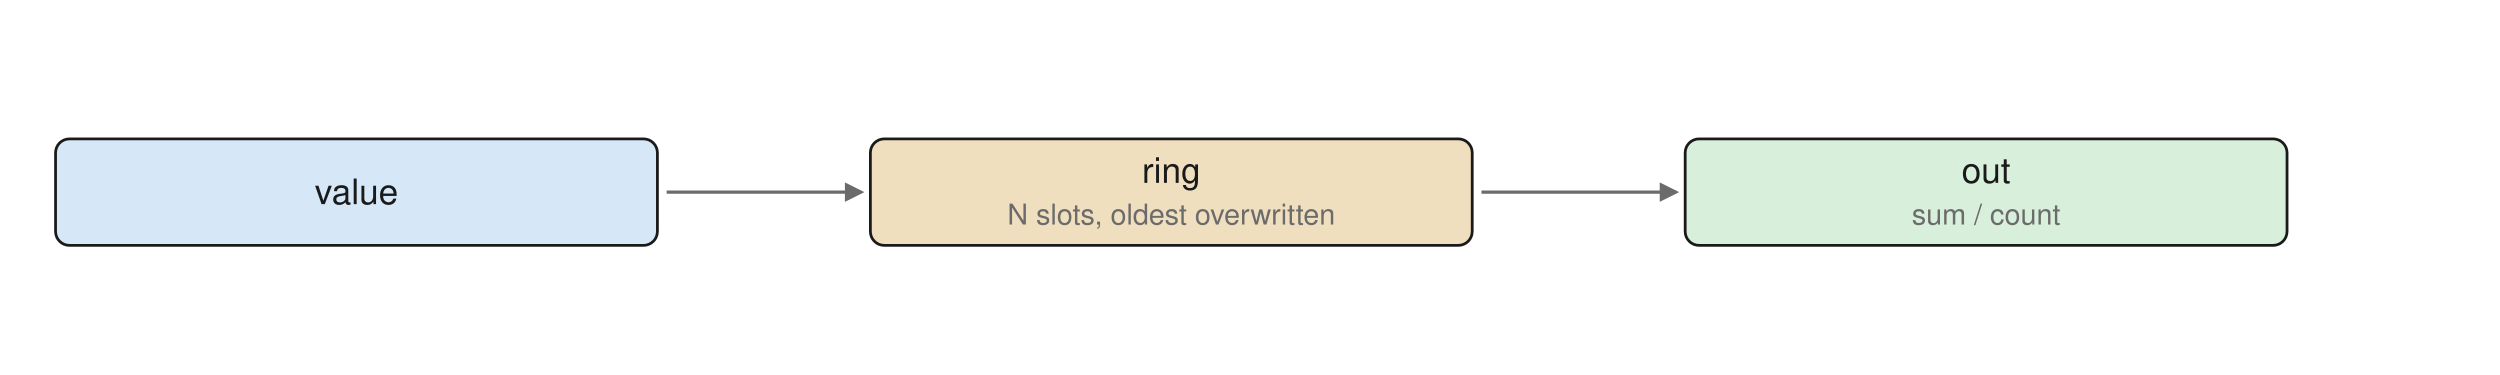
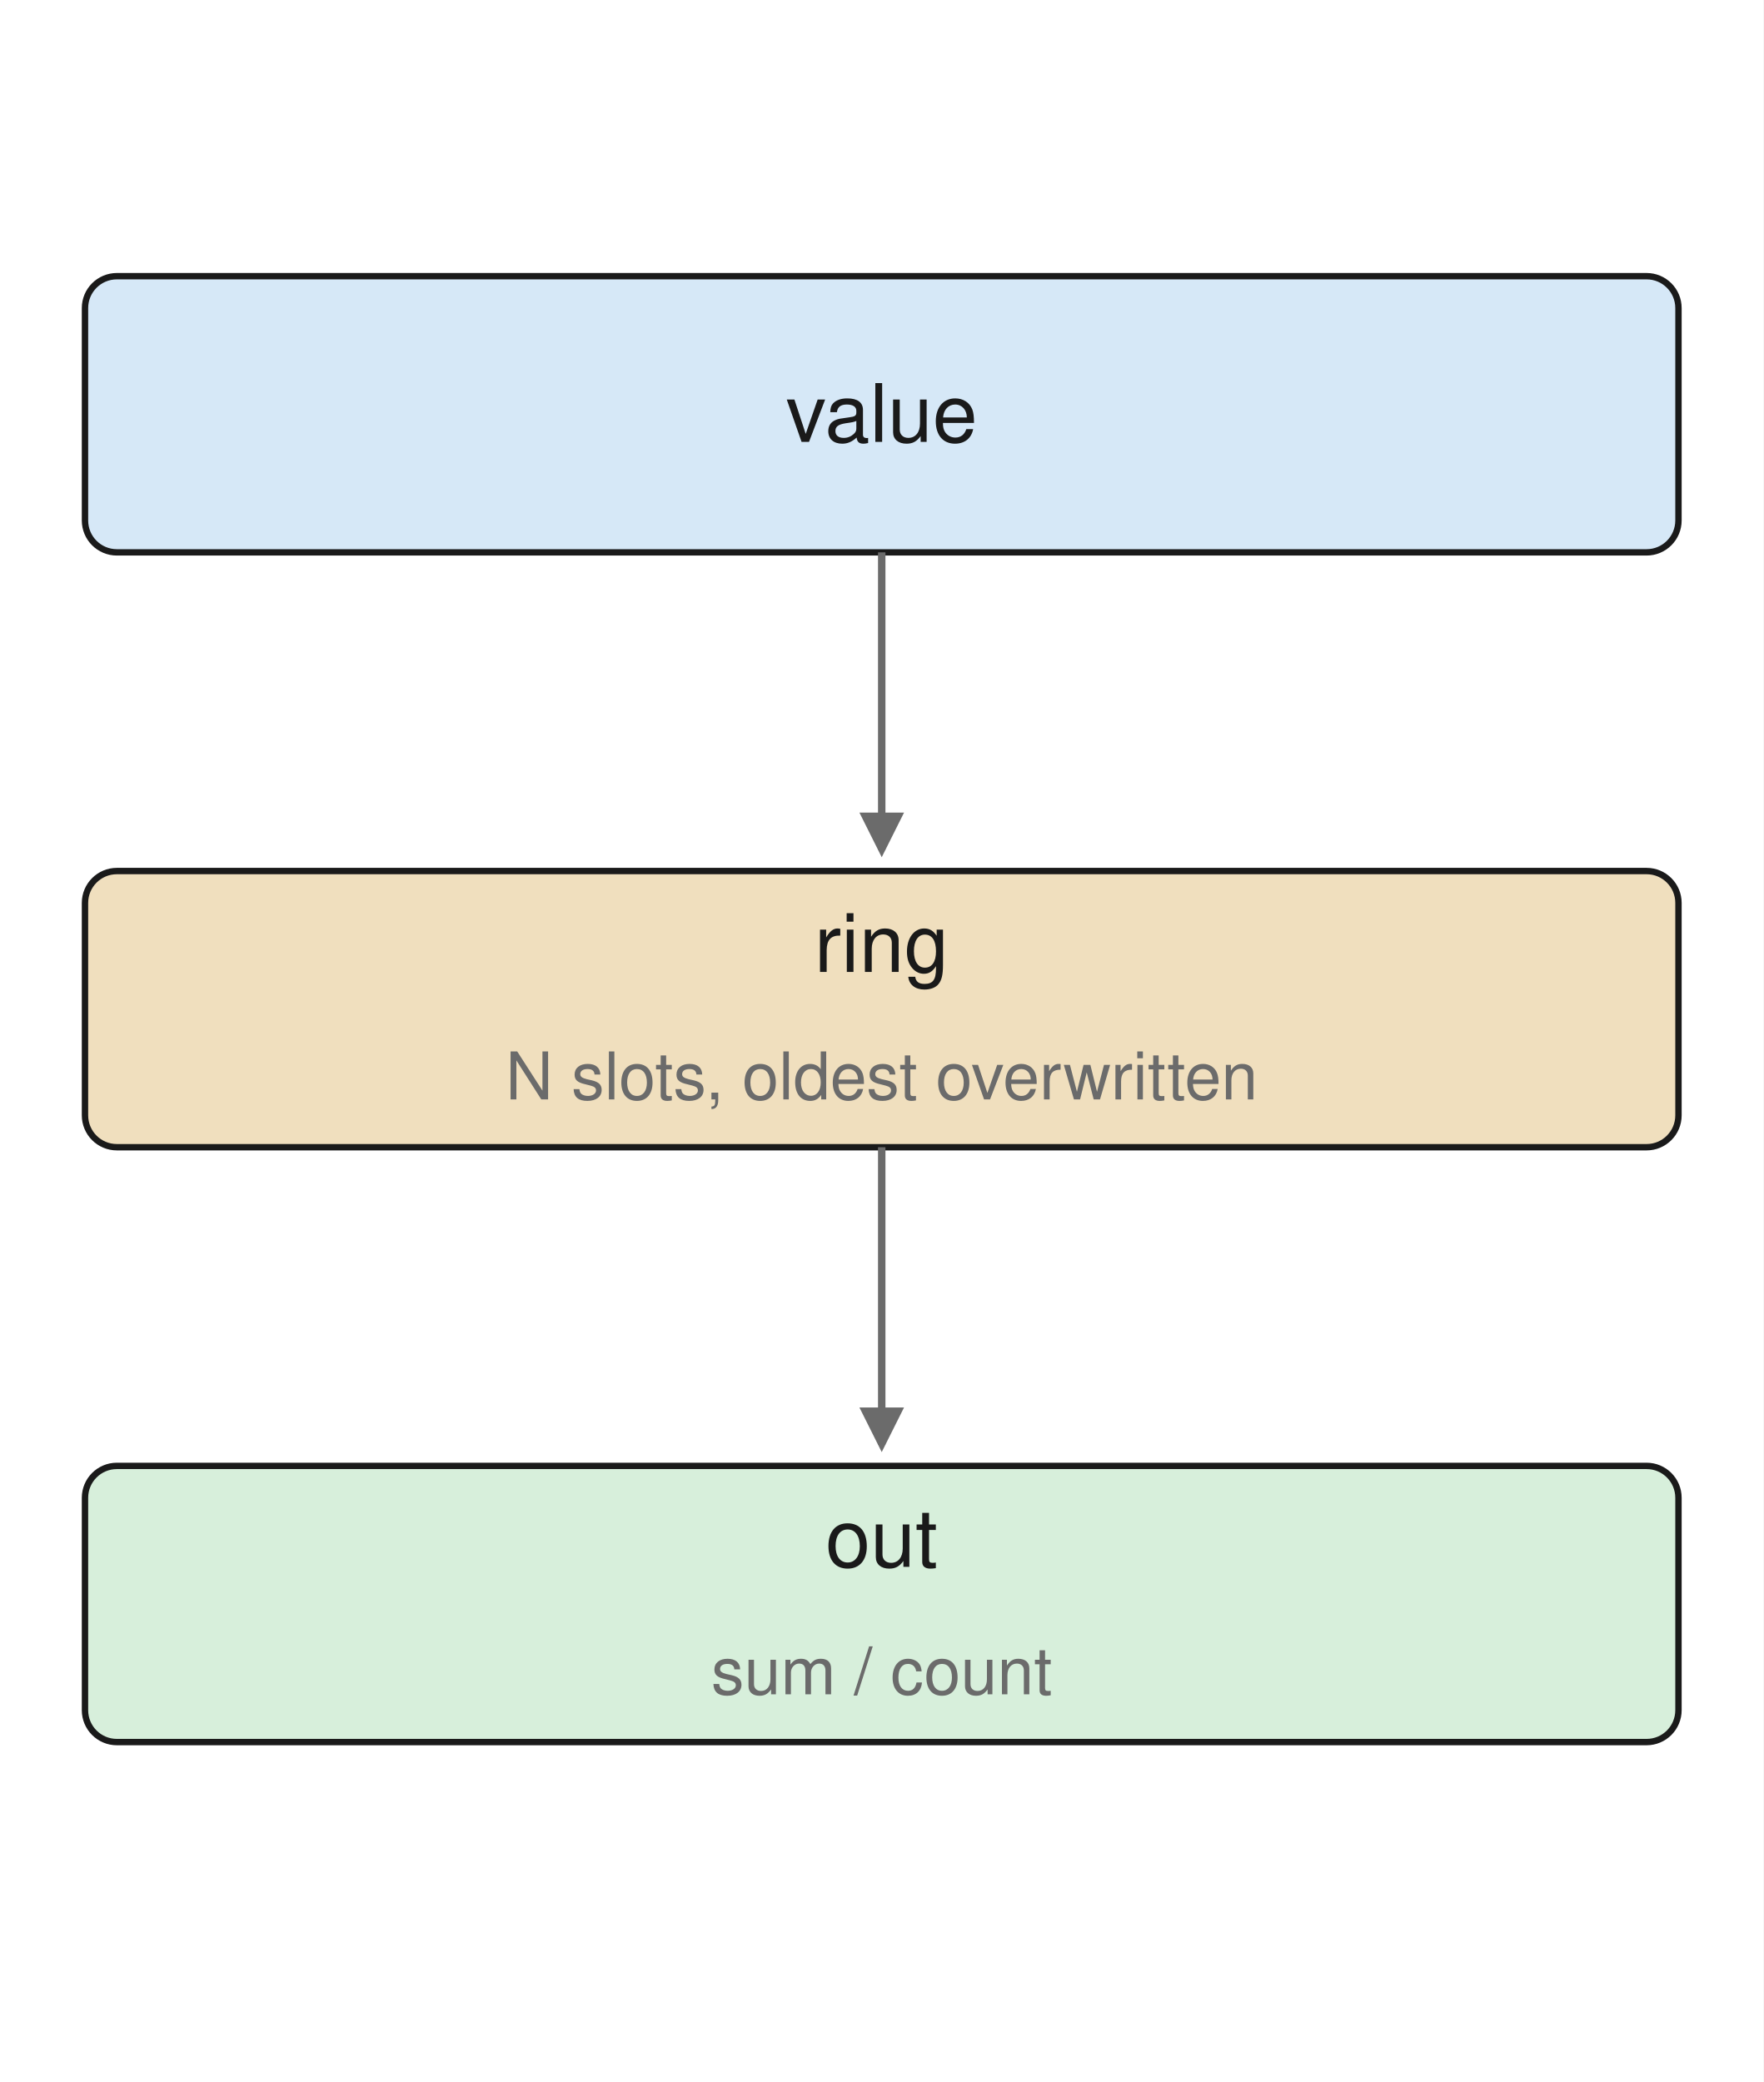
- <svg xmlns="http://www.w3.org/2000/svg" width="540" height="81" viewBox="0 0 540 81" style="max-width:100%;height:auto" content="&lt;mxfile host=&quot;app.diagrams.net&quot; type=&quot;device&quot;&gt;&lt;diagram id=&quot;block_MovingAverageN&quot; name=&quot;block_MovingAverageN&quot;&gt;&lt;mxGraphModel dx=&quot;540&quot; dy=&quot;81&quot; grid=&quot;0&quot; gridSize=&quot;10&quot; guides=&quot;1&quot; tooltips=&quot;1&quot; connect=&quot;1&quot; arrows=&quot;1&quot; fold=&quot;1&quot; page=&quot;1&quot; pageScale=&quot;1&quot; pageWidth=&quot;540&quot; pageHeight=&quot;81&quot; math=&quot;0&quot; shadow=&quot;0&quot;&gt;&lt;root&gt;&lt;mxCell id=&quot;0&quot;/&gt;&lt;mxCell id=&quot;1&quot; parent=&quot;0&quot;/&gt;&lt;mxCell id=&quot;n2&quot; value=&quot;value&quot; style=&quot;rounded=1;fillColor=#d6e8f7;strokeColor=#1a1a1a;whiteSpace=wrap;html=1;fontSize=8&quot; vertex=&quot;1&quot; parent=&quot;1&quot;&gt;&lt;mxGeometry x=&quot;12&quot; y=&quot;30.0&quot; width=&quot;130&quot; height=&quot;23&quot; as=&quot;geometry&quot;/&gt;&lt;/mxCell&gt;&lt;mxCell id=&quot;n3&quot; value=&quot;ring&quot; style=&quot;rounded=1;fillColor=#f0dfbe;strokeColor=#1a1a1a;whiteSpace=wrap;html=1;fontSize=8&quot; vertex=&quot;1&quot; parent=&quot;1&quot;&gt;&lt;mxGeometry x=&quot;188&quot; y=&quot;30.0&quot; width=&quot;130&quot; height=&quot;23&quot; as=&quot;geometry&quot;/&gt;&lt;/mxCell&gt;&lt;mxCell id=&quot;n4&quot; value=&quot;out&quot; style=&quot;rounded=1;fillColor=#d7efdb;strokeColor=#1a1a1a;whiteSpace=wrap;html=1;fontSize=8&quot; vertex=&quot;1&quot; parent=&quot;1&quot;&gt;&lt;mxGeometry x=&quot;364&quot; y=&quot;30.0&quot; width=&quot;130&quot; height=&quot;23&quot; as=&quot;geometry&quot;/&gt;&lt;/mxCell&gt;&lt;mxCell id=&quot;e5&quot; value=&quot;&quot; style=&quot;edgeStyle=none;html=1;strokeColor=#6b6b6b;endArrow=block&quot; edge=&quot;1&quot; parent=&quot;1&quot;&gt;&lt;mxGeometry relative=&quot;1&quot; as=&quot;geometry&quot;&gt;&lt;mxPoint x=&quot;144&quot; y=&quot;41.5&quot; as=&quot;sourcePoint&quot;/&gt;&lt;mxPoint x=&quot;186&quot; y=&quot;41.5&quot; as=&quot;targetPoint&quot;/&gt;&lt;/mxGeometry&gt;&lt;/mxCell&gt;&lt;mxCell id=&quot;e6&quot; value=&quot;&quot; style=&quot;edgeStyle=none;html=1;strokeColor=#6b6b6b;endArrow=block&quot; edge=&quot;1&quot; parent=&quot;1&quot;&gt;&lt;mxGeometry relative=&quot;1&quot; as=&quot;geometry&quot;&gt;&lt;mxPoint x=&quot;320&quot; y=&quot;41.5&quot; as=&quot;sourcePoint&quot;/&gt;&lt;mxPoint x=&quot;362&quot; y=&quot;41.5&quot; as=&quot;targetPoint&quot;/&gt;&lt;/mxGeometry&gt;&lt;/mxCell&gt;&lt;/root&gt;&lt;/mxGraphModel&gt;&lt;/diagram&gt;&lt;/mxfile&gt;">
+ <svg xmlns="http://www.w3.org/2000/svg" width="166" height="196" viewBox="0 0 166 196" style="max-width:100%;height:auto" content="&lt;mxfile host=&quot;app.diagrams.net&quot; type=&quot;device&quot;&gt;&lt;diagram id=&quot;block_MovingAverageN&quot; name=&quot;block_MovingAverageN&quot;&gt;&lt;mxGraphModel dx=&quot;166&quot; dy=&quot;196&quot; grid=&quot;0&quot; gridSize=&quot;10&quot; guides=&quot;1&quot; tooltips=&quot;1&quot; connect=&quot;1&quot; arrows=&quot;1&quot; fold=&quot;1&quot; page=&quot;1&quot; pageScale=&quot;1&quot; pageWidth=&quot;166&quot; pageHeight=&quot;196&quot; math=&quot;0&quot; shadow=&quot;0&quot;&gt;&lt;root&gt;&lt;mxCell id=&quot;0&quot;/&gt;&lt;mxCell id=&quot;1&quot; parent=&quot;0&quot;/&gt;&lt;mxCell id=&quot;n2&quot; value=&quot;value&quot; style=&quot;rounded=1;fillColor=#d6e8f7;strokeColor=#1a1a1a;whiteSpace=wrap;html=1;fontSize=8&quot; vertex=&quot;1&quot; parent=&quot;1&quot;&gt;&lt;mxGeometry x=&quot;8.0&quot; y=&quot;26&quot; width=&quot;150&quot; height=&quot;26&quot; as=&quot;geometry&quot;/&gt;&lt;/mxCell&gt;&lt;mxCell id=&quot;n3&quot; value=&quot;ring&quot; style=&quot;rounded=1;fillColor=#f0dfbe;strokeColor=#1a1a1a;whiteSpace=wrap;html=1;fontSize=8&quot; vertex=&quot;1&quot; parent=&quot;1&quot;&gt;&lt;mxGeometry x=&quot;8.0&quot; y=&quot;82&quot; width=&quot;150&quot; height=&quot;26&quot; as=&quot;geometry&quot;/&gt;&lt;/mxCell&gt;&lt;mxCell id=&quot;n4&quot; value=&quot;out&quot; style=&quot;rounded=1;fillColor=#d7efdb;strokeColor=#1a1a1a;whiteSpace=wrap;html=1;fontSize=8&quot; vertex=&quot;1&quot; parent=&quot;1&quot;&gt;&lt;mxGeometry x=&quot;8.0&quot; y=&quot;138&quot; width=&quot;150&quot; height=&quot;26&quot; as=&quot;geometry&quot;/&gt;&lt;/mxCell&gt;&lt;mxCell id=&quot;e5&quot; value=&quot;&quot; style=&quot;edgeStyle=none;html=1;strokeColor=#6b6b6b;endArrow=block&quot; edge=&quot;1&quot; parent=&quot;1&quot;&gt;&lt;mxGeometry relative=&quot;1&quot; as=&quot;geometry&quot;&gt;&lt;mxPoint x=&quot;83.0&quot; y=&quot;52&quot; as=&quot;sourcePoint&quot;/&gt;&lt;mxPoint x=&quot;83.0&quot; y=&quot;80&quot; as=&quot;targetPoint&quot;/&gt;&lt;/mxGeometry&gt;&lt;/mxCell&gt;&lt;mxCell id=&quot;e6&quot; value=&quot;&quot; style=&quot;edgeStyle=none;html=1;strokeColor=#6b6b6b;endArrow=block&quot; edge=&quot;1&quot; parent=&quot;1&quot;&gt;&lt;mxGeometry relative=&quot;1&quot; as=&quot;geometry&quot;&gt;&lt;mxPoint x=&quot;83.0&quot; y=&quot;108&quot; as=&quot;sourcePoint&quot;/&gt;&lt;mxPoint x=&quot;83.0&quot; y=&quot;136&quot; as=&quot;targetPoint&quot;/&gt;&lt;/mxGeometry&gt;&lt;/mxCell&gt;&lt;/root&gt;&lt;/mxGraphModel&gt;&lt;/diagram&gt;&lt;/mxfile&gt;">
  <defs>
    <marker id="a" markerWidth="6" markerHeight="6" refX="5" refY="3" orient="auto">
      <path d="M0,0 L6,3 L0,6 z" fill="#6b6b6b" />
    </marker>
  </defs>
-   <rect width="540" height="81" fill="#ffffff" />
-   <rect x="12" y="30.0" width="130" height="23" rx="3" fill="#d6e8f7" stroke="#1a1a1a" stroke-width="0.6" />
-   <text x="77.0" y="44.1" font-family="Helvetica,Arial,sans-serif" font-size="7.6" fill="#1a1a1a" text-anchor="middle">value</text>
-   <rect x="188" y="30.0" width="130" height="23" rx="3" fill="#f0dfbe" stroke="#1a1a1a" stroke-width="0.6" />
-   <text x="253.0" y="39.5" font-family="Helvetica,Arial,sans-serif" font-size="7.6" fill="#1a1a1a" text-anchor="middle">ring</text>
-   <text x="253.0" y="48.5" font-family="Helvetica,Arial,sans-serif" font-size="6.2" fill="#6b6b6b" text-anchor="middle">N slots, oldest overwritten</text>
-   <rect x="364" y="30.0" width="130" height="23" rx="3" fill="#d7efdb" stroke="#1a1a1a" stroke-width="0.6" />
-   <text x="429.0" y="39.5" font-family="Helvetica,Arial,sans-serif" font-size="7.6" fill="#1a1a1a" text-anchor="middle">out</text>
-   <text x="429.0" y="48.5" font-family="Helvetica,Arial,sans-serif" font-size="6.2" fill="#6b6b6b" text-anchor="middle">sum / count</text>
-   <polyline points="144,41.5 186,41.5" fill="none" stroke="#6b6b6b" stroke-width="0.7" marker-end="url(#a)" />
-   <polyline points="320,41.5 362,41.5" fill="none" stroke="#6b6b6b" stroke-width="0.7" marker-end="url(#a)" />
+   <rect width="166" height="196" fill="#ffffff" />
+   <rect x="8.0" y="26" width="150" height="26" rx="3" fill="#d6e8f7" stroke="#1a1a1a" stroke-width="0.6" />
+   <text x="83.0" y="41.6" font-family="Helvetica,Arial,sans-serif" font-size="7.6" fill="#1a1a1a" text-anchor="middle">value</text>
+   <rect x="8.0" y="82" width="150" height="26" rx="3" fill="#f0dfbe" stroke="#1a1a1a" stroke-width="0.6" />
+   <text x="83.0" y="91.5" font-family="Helvetica,Arial,sans-serif" font-size="7.6" fill="#1a1a1a" text-anchor="middle">ring</text>
+   <text x="83.0" y="103.5" font-family="Helvetica,Arial,sans-serif" font-size="6.2" fill="#6b6b6b" text-anchor="middle">N slots, oldest overwritten</text>
+   <rect x="8.0" y="138" width="150" height="26" rx="3" fill="#d7efdb" stroke="#1a1a1a" stroke-width="0.6" />
+   <text x="83.0" y="147.5" font-family="Helvetica,Arial,sans-serif" font-size="7.6" fill="#1a1a1a" text-anchor="middle">out</text>
+   <text x="83.0" y="159.5" font-family="Helvetica,Arial,sans-serif" font-size="6.2" fill="#6b6b6b" text-anchor="middle">sum / count</text>
+   <polyline points="83.0,52 83.0,80" fill="none" stroke="#6b6b6b" stroke-width="0.7" marker-end="url(#a)" />
+   <polyline points="83.0,108 83.0,136" fill="none" stroke="#6b6b6b" stroke-width="0.7" marker-end="url(#a)" />
</svg>
